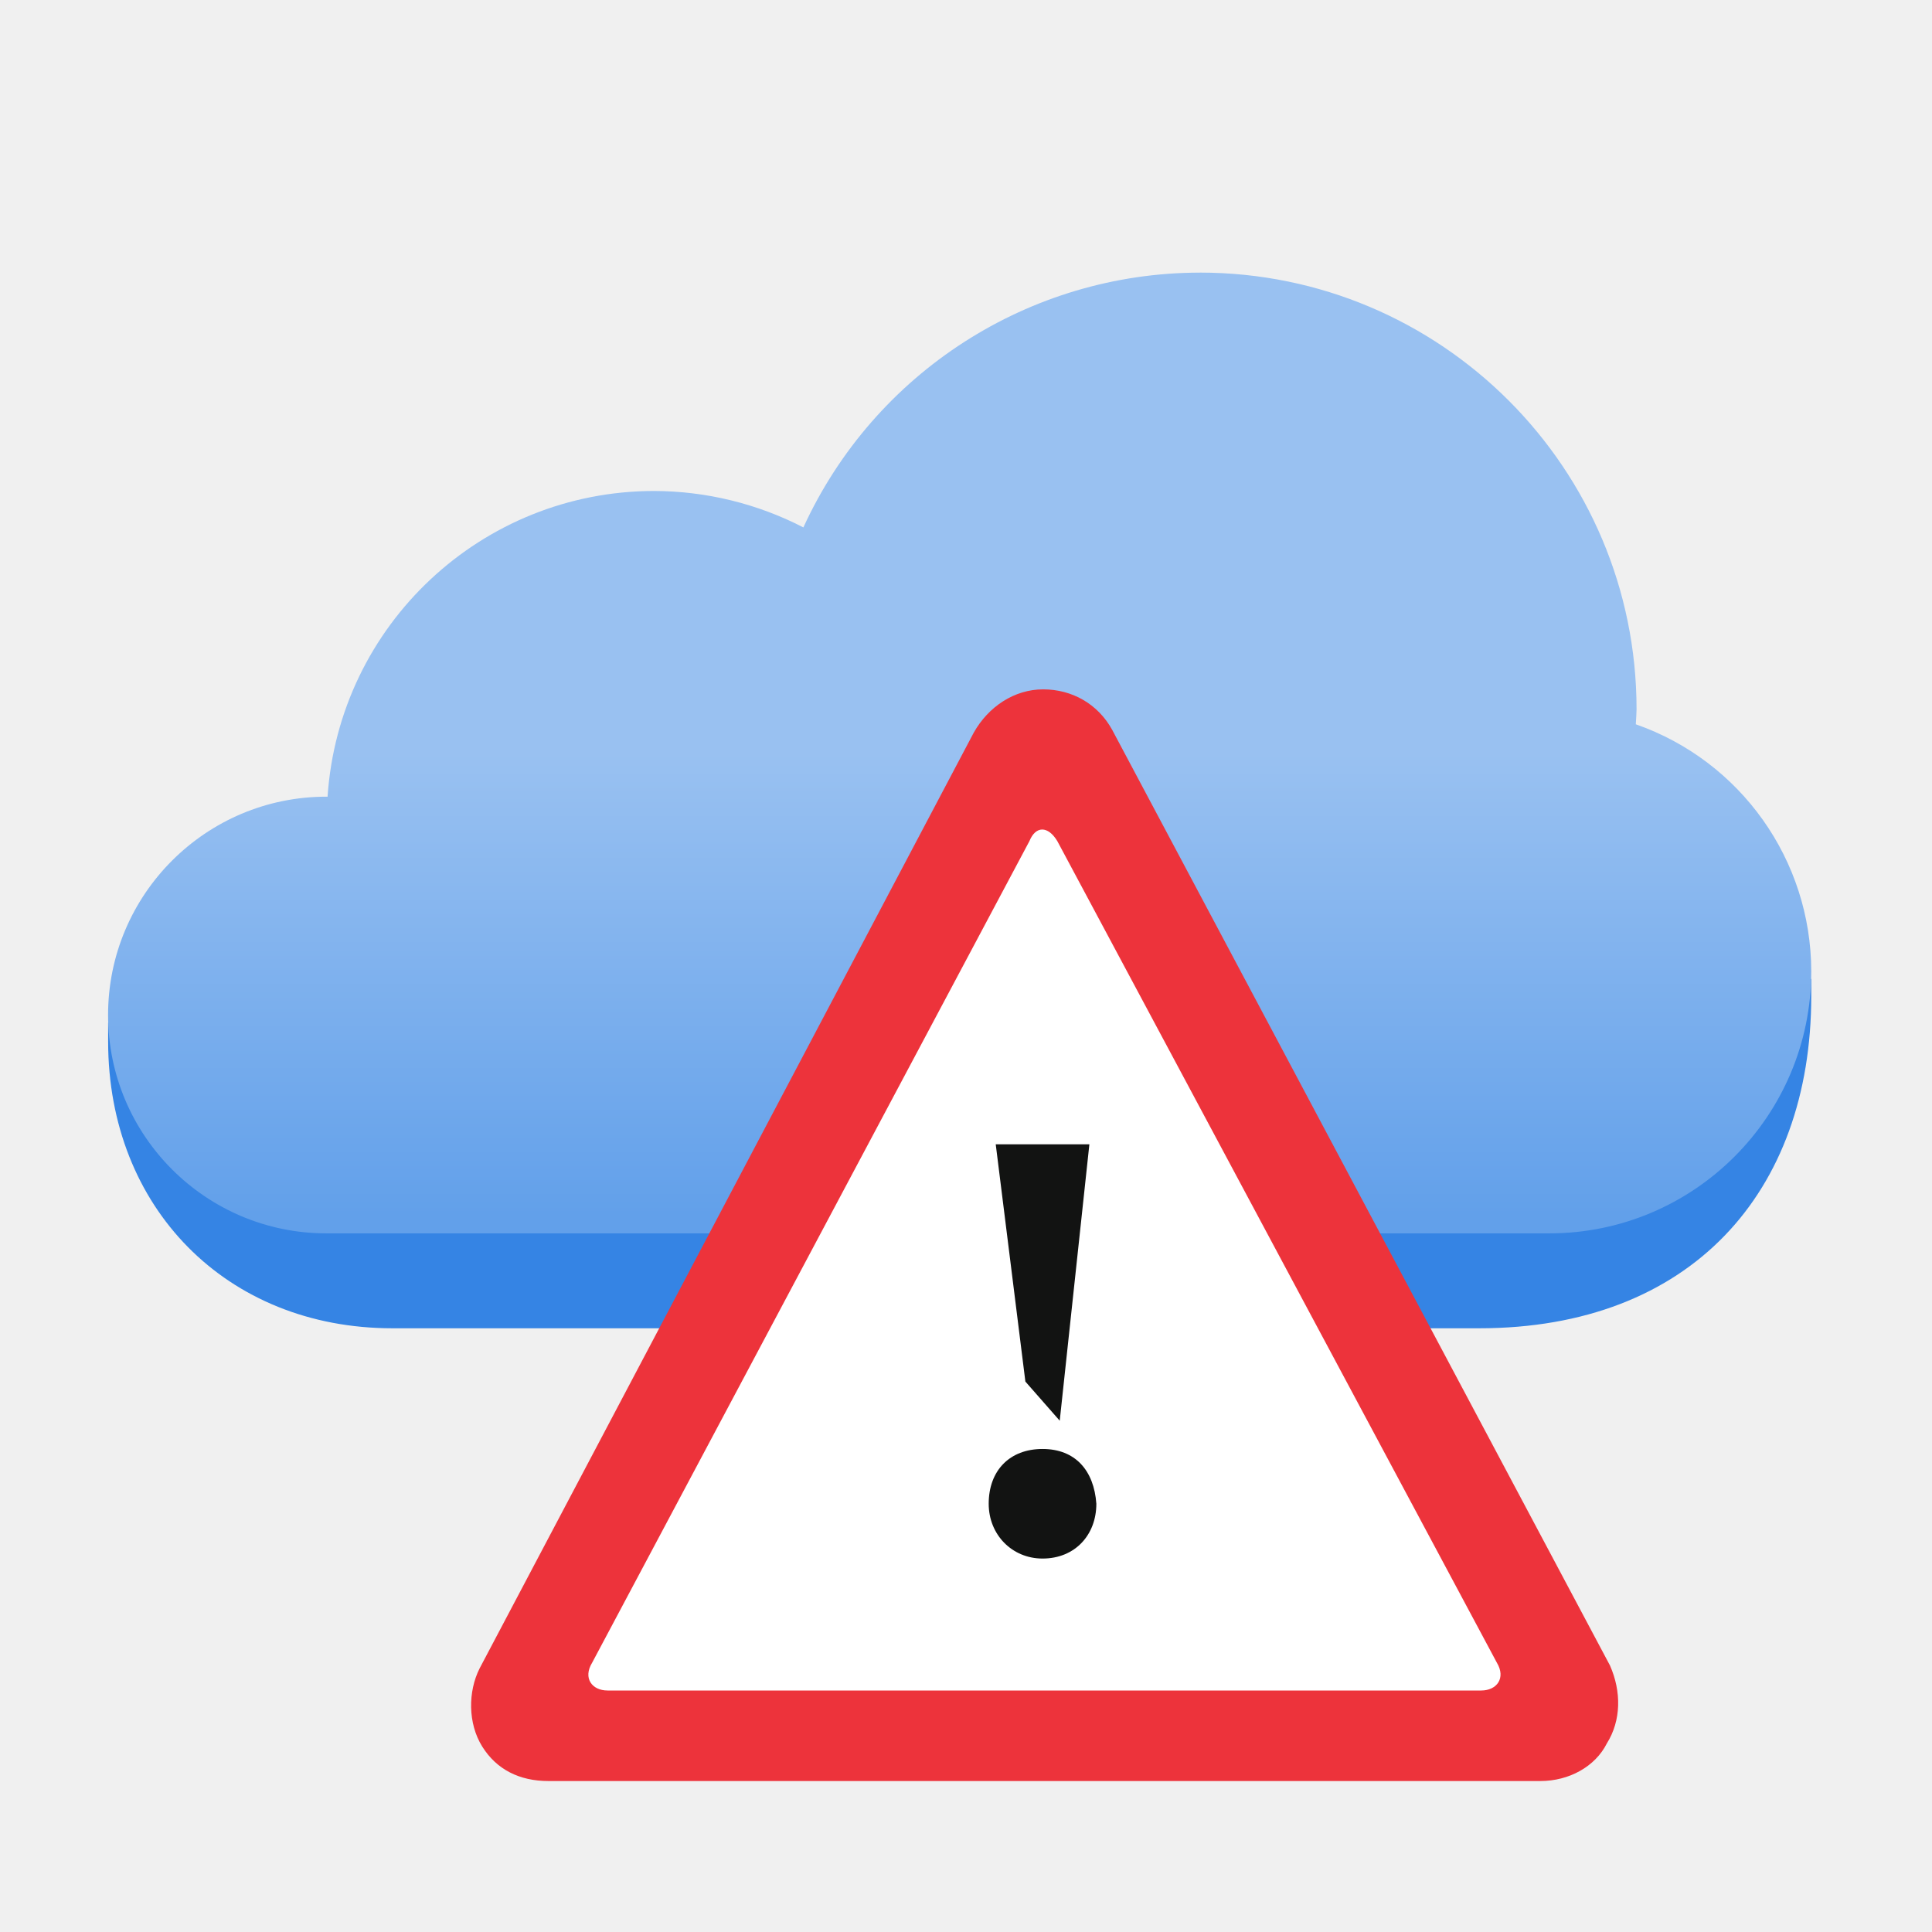
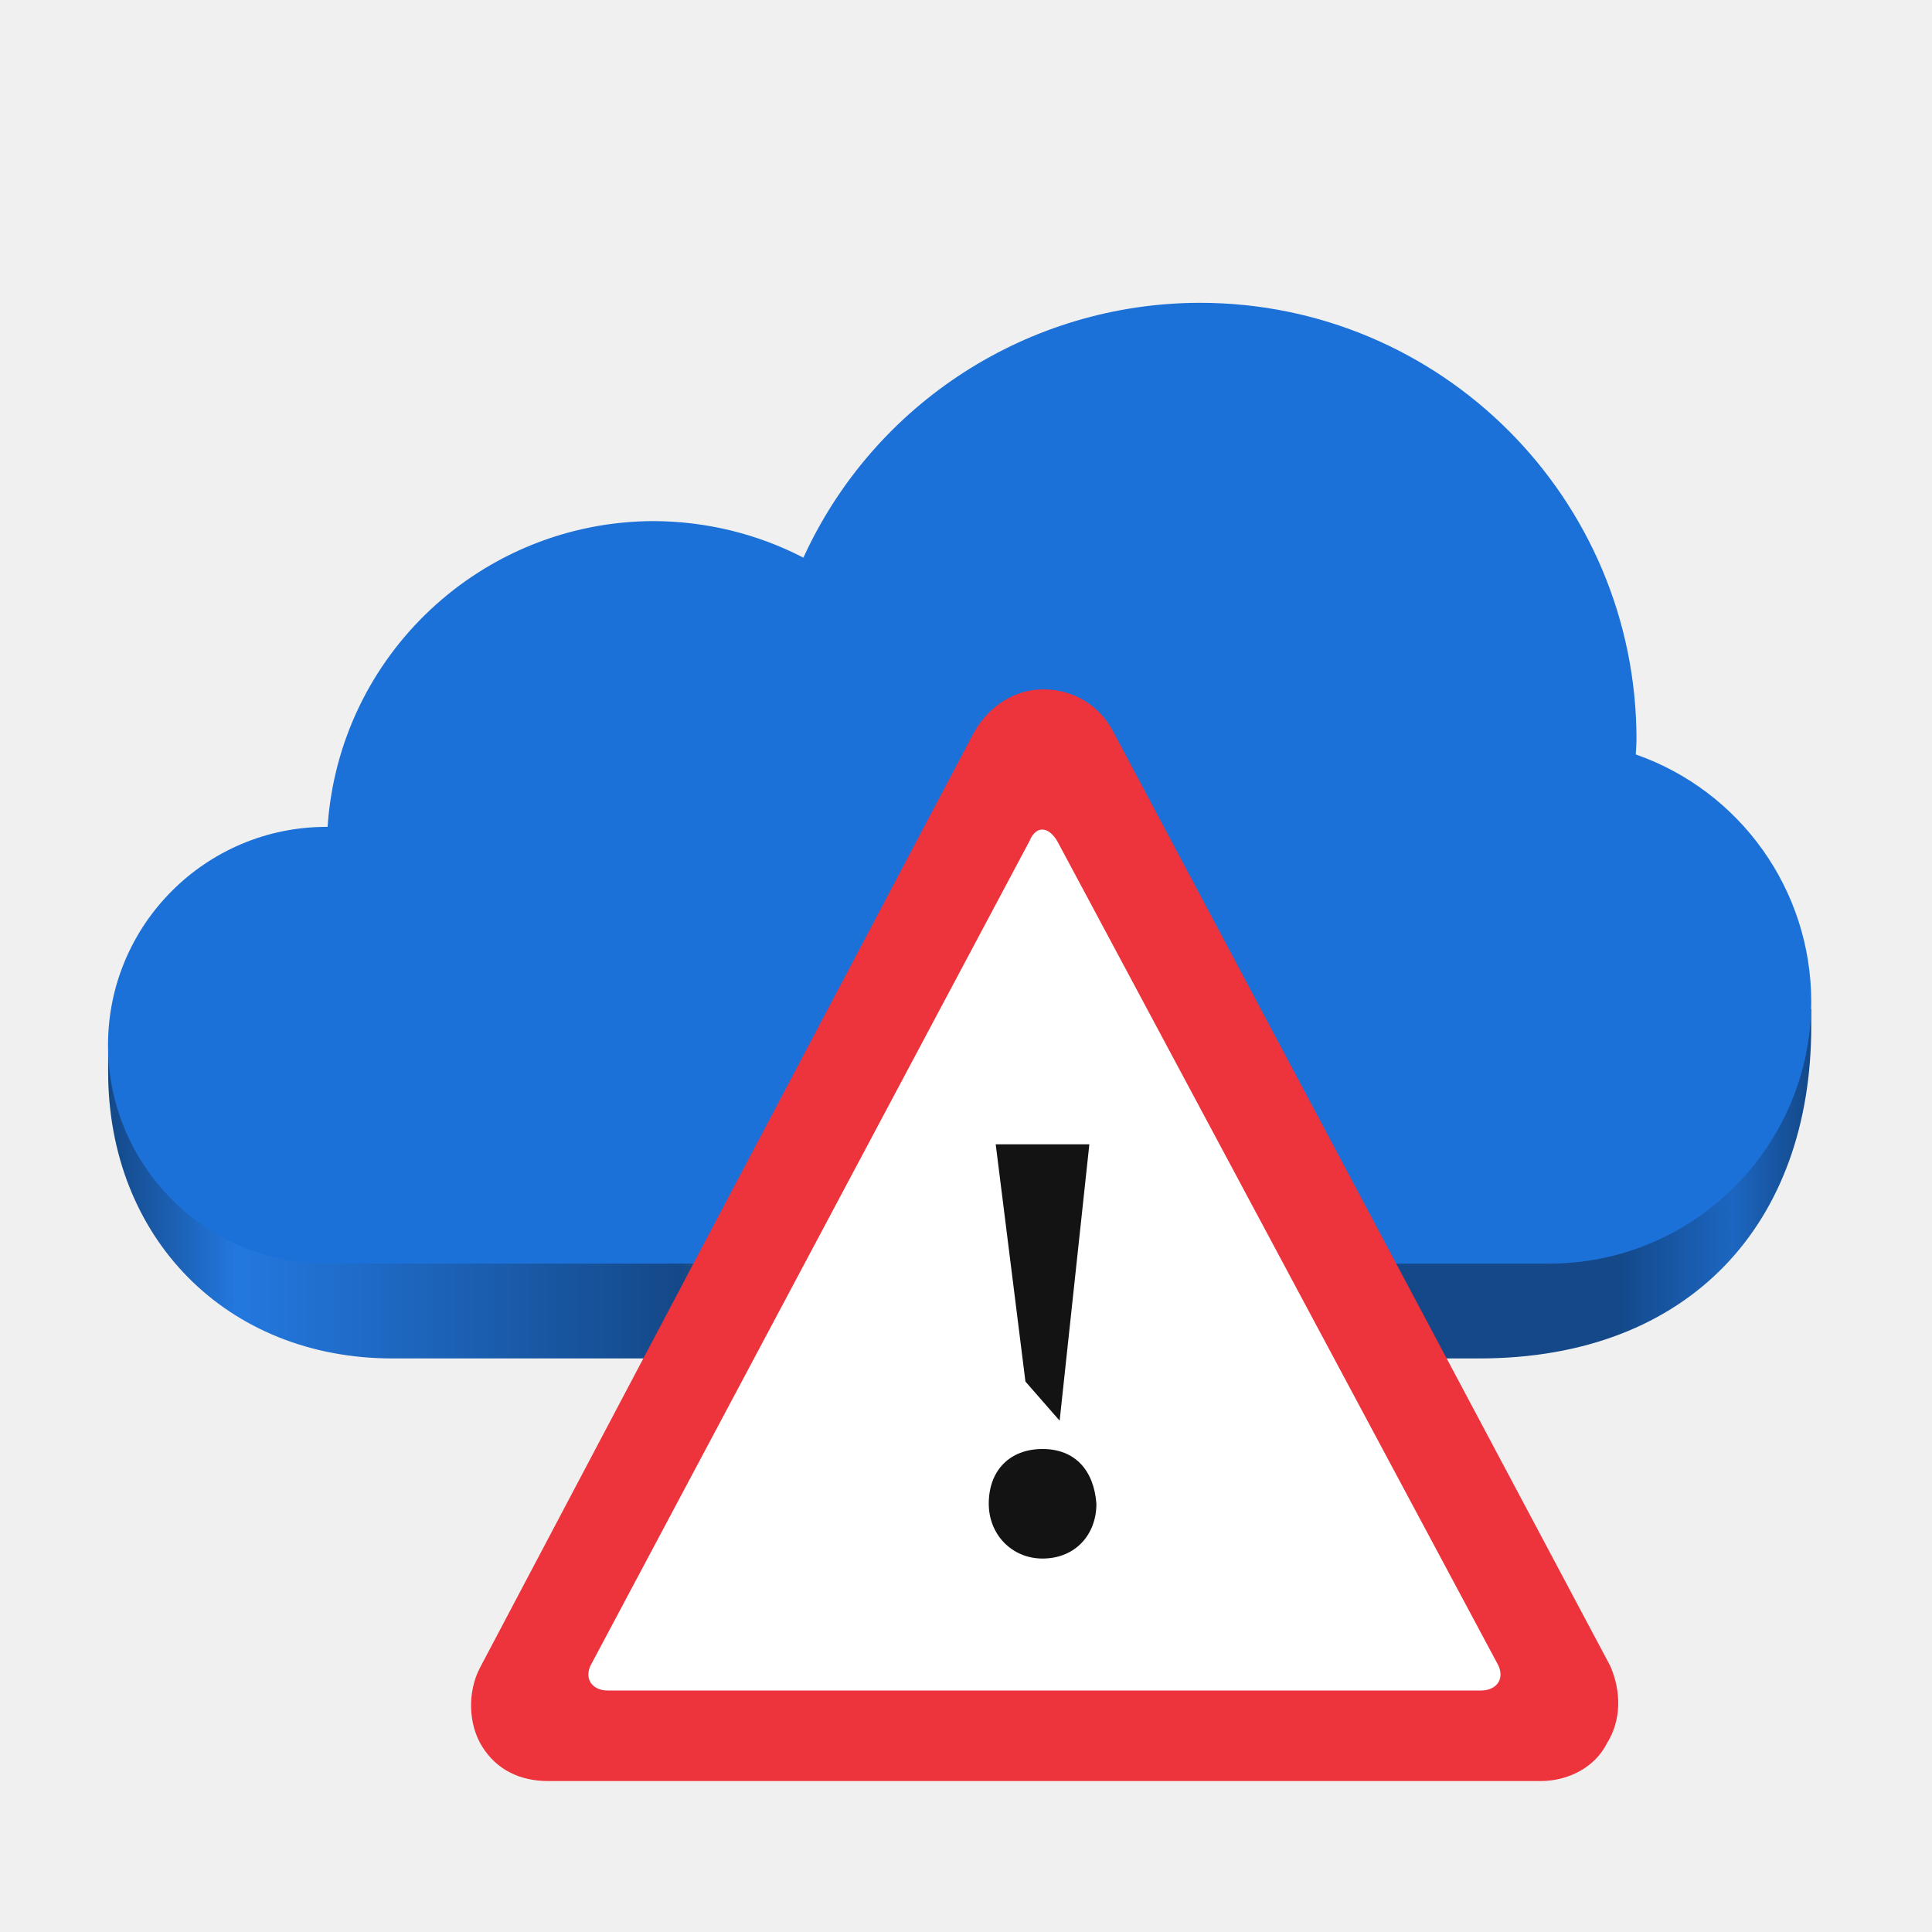
- <svg xmlns="http://www.w3.org/2000/svg" width="64" height="64" version="1.1" viewBox="0 0 64 64">
-   <linearGradient id="a" x1="-16.419" x2="-16.419" y1="80.502" y2="49.888" gradientTransform="matrix(.5 0 0 .5 -8.3506e-5 -.00026272)" gradientUnits="userSpaceOnUse">
-     <stop stop-color="#62a0ea" offset="0" />
-     <stop stop-color="#99c1f1" offset="1" />
-   </linearGradient>
-   <g stroke-width=".5">
-     <path d="m39.746 12.174c-5.65 0.006-10.779 3.303-13.133 8.44-1.531-0.789-3.227-1.203-4.949-1.207-5.707 0.008-10.434 4.434-10.813 10.129-0.012 0-0.025 0-0.037-2e-3 -2.965 0-5.51 1.787-6.627 4.34h-0.605v0.627c0 5.5 3.918 9.5 9.418 9.5h36c7 0 11-4.5 11-11v-0.572h-0.512c-0.877-2.475-2.824-4.42-5.301-5.291 0.012-0.164 0.02-0.33 0.025-0.496 0-7.99-6.477-14.467-14.467-14.467z" fill="#3584e4" />
-     <path d="m39.746 9.031c-5.65 0.006-10.779 3.303-13.133 8.44-1.531-0.789-3.227-1.203-4.949-1.207-5.707 0.006-10.434 4.434-10.813 10.129-0.012-0.002-0.025-0.002-0.037-0.002-3.994 0-7.234 3.238-7.234 7.232 0 3.996 3.24 7.234 7.234 7.234h40.506c4.793 0 8.68-3.887 8.68-8.68-4e-3 -3.686-2.334-6.967-5.812-8.184 0.012-0.166 0.02-0.332 0.025-0.496 0-7.99-6.477-14.467-14.467-14.467z" fill="url(#a)" />
-     <path d="m53.334 55.174-16.492-30.998c-0.475-0.861-1.332-1.34-2.287-1.34-0.955 0-1.816 0.574-2.299 1.435l-16.369 30.998c-0.385 0.764-0.391 1.816 0.084 2.582 0.475 0.766 1.238 1.148 2.193 1.148h32.861c0.955 0 1.818-0.479 2.203-1.244 0.48-0.766 0.484-1.723 0.105-2.582z" fill="#ed333b" />
-     <path d="m19.615 55.08c-0.311 0.51-0.004 0.92 0.51 0.92h28.943c0.514 0 0.824-0.41 0.518-0.92l-14.561-27.217c-0.307-0.512-0.717-0.512-0.924 0z" fill="#fff" />
-     <path d="m34.535 51.629c-1.008 0-1.783-0.789-1.783-1.815 0-1.103 0.697-1.815 1.783-1.815 1.084 0 1.705 0.711 1.783 1.815 0 1.025-0.699 1.815-1.783 1.815zm-0.568-5.863-0.982-7.859h3.102l-0.982 9.156z" fill="#121312" />
+ <svg xmlns="http://www.w3.org/2000/svg" width="64px" height="64px" viewBox="0 0 64 64" version="1.1">
+   <defs>
+     <linearGradient id="linear0" gradientUnits="userSpaceOnUse" x1="7.164" y1="56.174" x2="120" y2="56.174" gradientTransform="matrix(0.5,0,0,0.5,0,1)">
+       <stop offset="0" style="stop-color:rgb(7.843%,28.235%,53.333%);stop-opacity:1;" />
+       <stop offset="0.076" style="stop-color:rgb(13.725%,47.059%,87.451%);stop-opacity:1;" />
+       <stop offset="0.337" style="stop-color:rgb(7.843%,28.235%,53.333%);stop-opacity:1;" />
+       <stop offset="0.504" style="stop-color:rgb(96.078%,76.078%,6.667%);stop-opacity:1;" />
+       <stop offset="0.709" style="stop-color:rgb(7.843%,28.235%,53.333%);stop-opacity:1;" />
+       <stop offset="0.885" style="stop-color:rgb(7.843%,28.235%,53.333%);stop-opacity:1;" />
+       <stop offset="0.954" style="stop-color:rgb(10.98%,40%,75.686%);stop-opacity:1;" />
+       <stop offset="1" style="stop-color:rgb(7.843%,28.235%,53.333%);stop-opacity:1;" />
+     </linearGradient>
+   </defs>
+   <g id="surface1">
+     <path style=" stroke:none;fill-rule:nonzero;fill:url(#linear0);" d="M 39.746 13.176 C 34.098 13.18 28.965 16.477 26.613 21.613 C 25.082 20.824 23.387 20.41 21.664 20.406 C 15.957 20.414 11.23 24.84 10.852 30.535 C 10.84 30.535 10.828 30.535 10.816 30.531 C 7.848 30.531 5.305 32.32 4.188 34.871 L 3.582 34.871 L 3.582 35.5 C 3.582 41 7.5 45 13 45 L 49 45 C 56 45 60 40.5 60 34 L 60 33.426 L 59.488 33.426 C 58.613 30.953 56.664 29.008 54.188 28.137 C 54.199 27.973 54.207 27.805 54.211 27.641 C 54.211 19.652 47.738 13.176 39.746 13.176 Z M 39.746 13.176 " />
+     <path style=" stroke:none;fill-rule:nonzero;fill:rgb(10.98%,44.314%,84.706%);fill-opacity:1;" d="M 39.746 10.031 C 34.094 10.039 28.965 13.332 26.613 18.473 C 25.082 17.68 23.387 17.27 21.664 17.262 C 15.957 17.27 11.23 21.699 10.852 27.391 C 10.84 27.391 10.828 27.391 10.816 27.391 C 6.82 27.391 3.578 30.629 3.578 34.621 C 3.578 38.617 6.82 41.859 10.816 41.859 L 51.32 41.859 C 56.113 41.859 60 37.969 60 33.176 C 59.996 29.492 57.664 26.211 54.188 24.992 C 54.199 24.828 54.207 24.66 54.211 24.496 C 54.211 16.508 47.738 10.031 39.746 10.031 Z M 39.746 10.031 " />
+     <path style=" stroke:none;fill-rule:nonzero;fill:rgb(92.941%,20%,23.137%);fill-opacity:1;" d="M 53.336 55.176 L 36.844 24.176 C 36.367 23.316 35.512 22.836 34.555 22.836 C 33.598 22.836 32.738 23.41 32.258 24.273 L 15.887 55.27 C 15.5 56.031 15.496 57.086 15.969 57.852 C 16.445 58.617 17.211 59 18.164 59 L 51.027 59 C 51.98 59 52.844 58.523 53.227 57.758 C 53.711 56.988 53.715 56.031 53.336 55.176 Z M 53.336 55.176 " />
+     <path style=" stroke:none;fill-rule:nonzero;fill:rgb(100%,100%,100%);fill-opacity:1;" d="M 19.613 55.078 C 19.305 55.59 19.613 56 20.125 56 L 49.07 56 C 49.582 56 49.891 55.59 49.586 55.078 L 35.023 27.863 C 34.719 27.352 34.309 27.352 34.102 27.863 Z M 19.613 55.078 " />
+     <path style=" stroke:none;fill-rule:nonzero;fill:rgb(7.059%,7.451%,7.059%);fill-opacity:1;" d="M 34.535 51.629 C 33.527 51.629 32.754 50.84 32.754 49.812 C 32.754 48.711 33.449 48 34.535 48 C 35.617 48 36.238 48.711 36.32 49.816 C 36.32 50.84 35.617 51.629 34.535 51.629 Z M 33.969 45.766 L 32.984 37.906 L 36.086 37.906 L 35.102 47.062 Z M 33.969 45.766 " />
  </g>
</svg>
